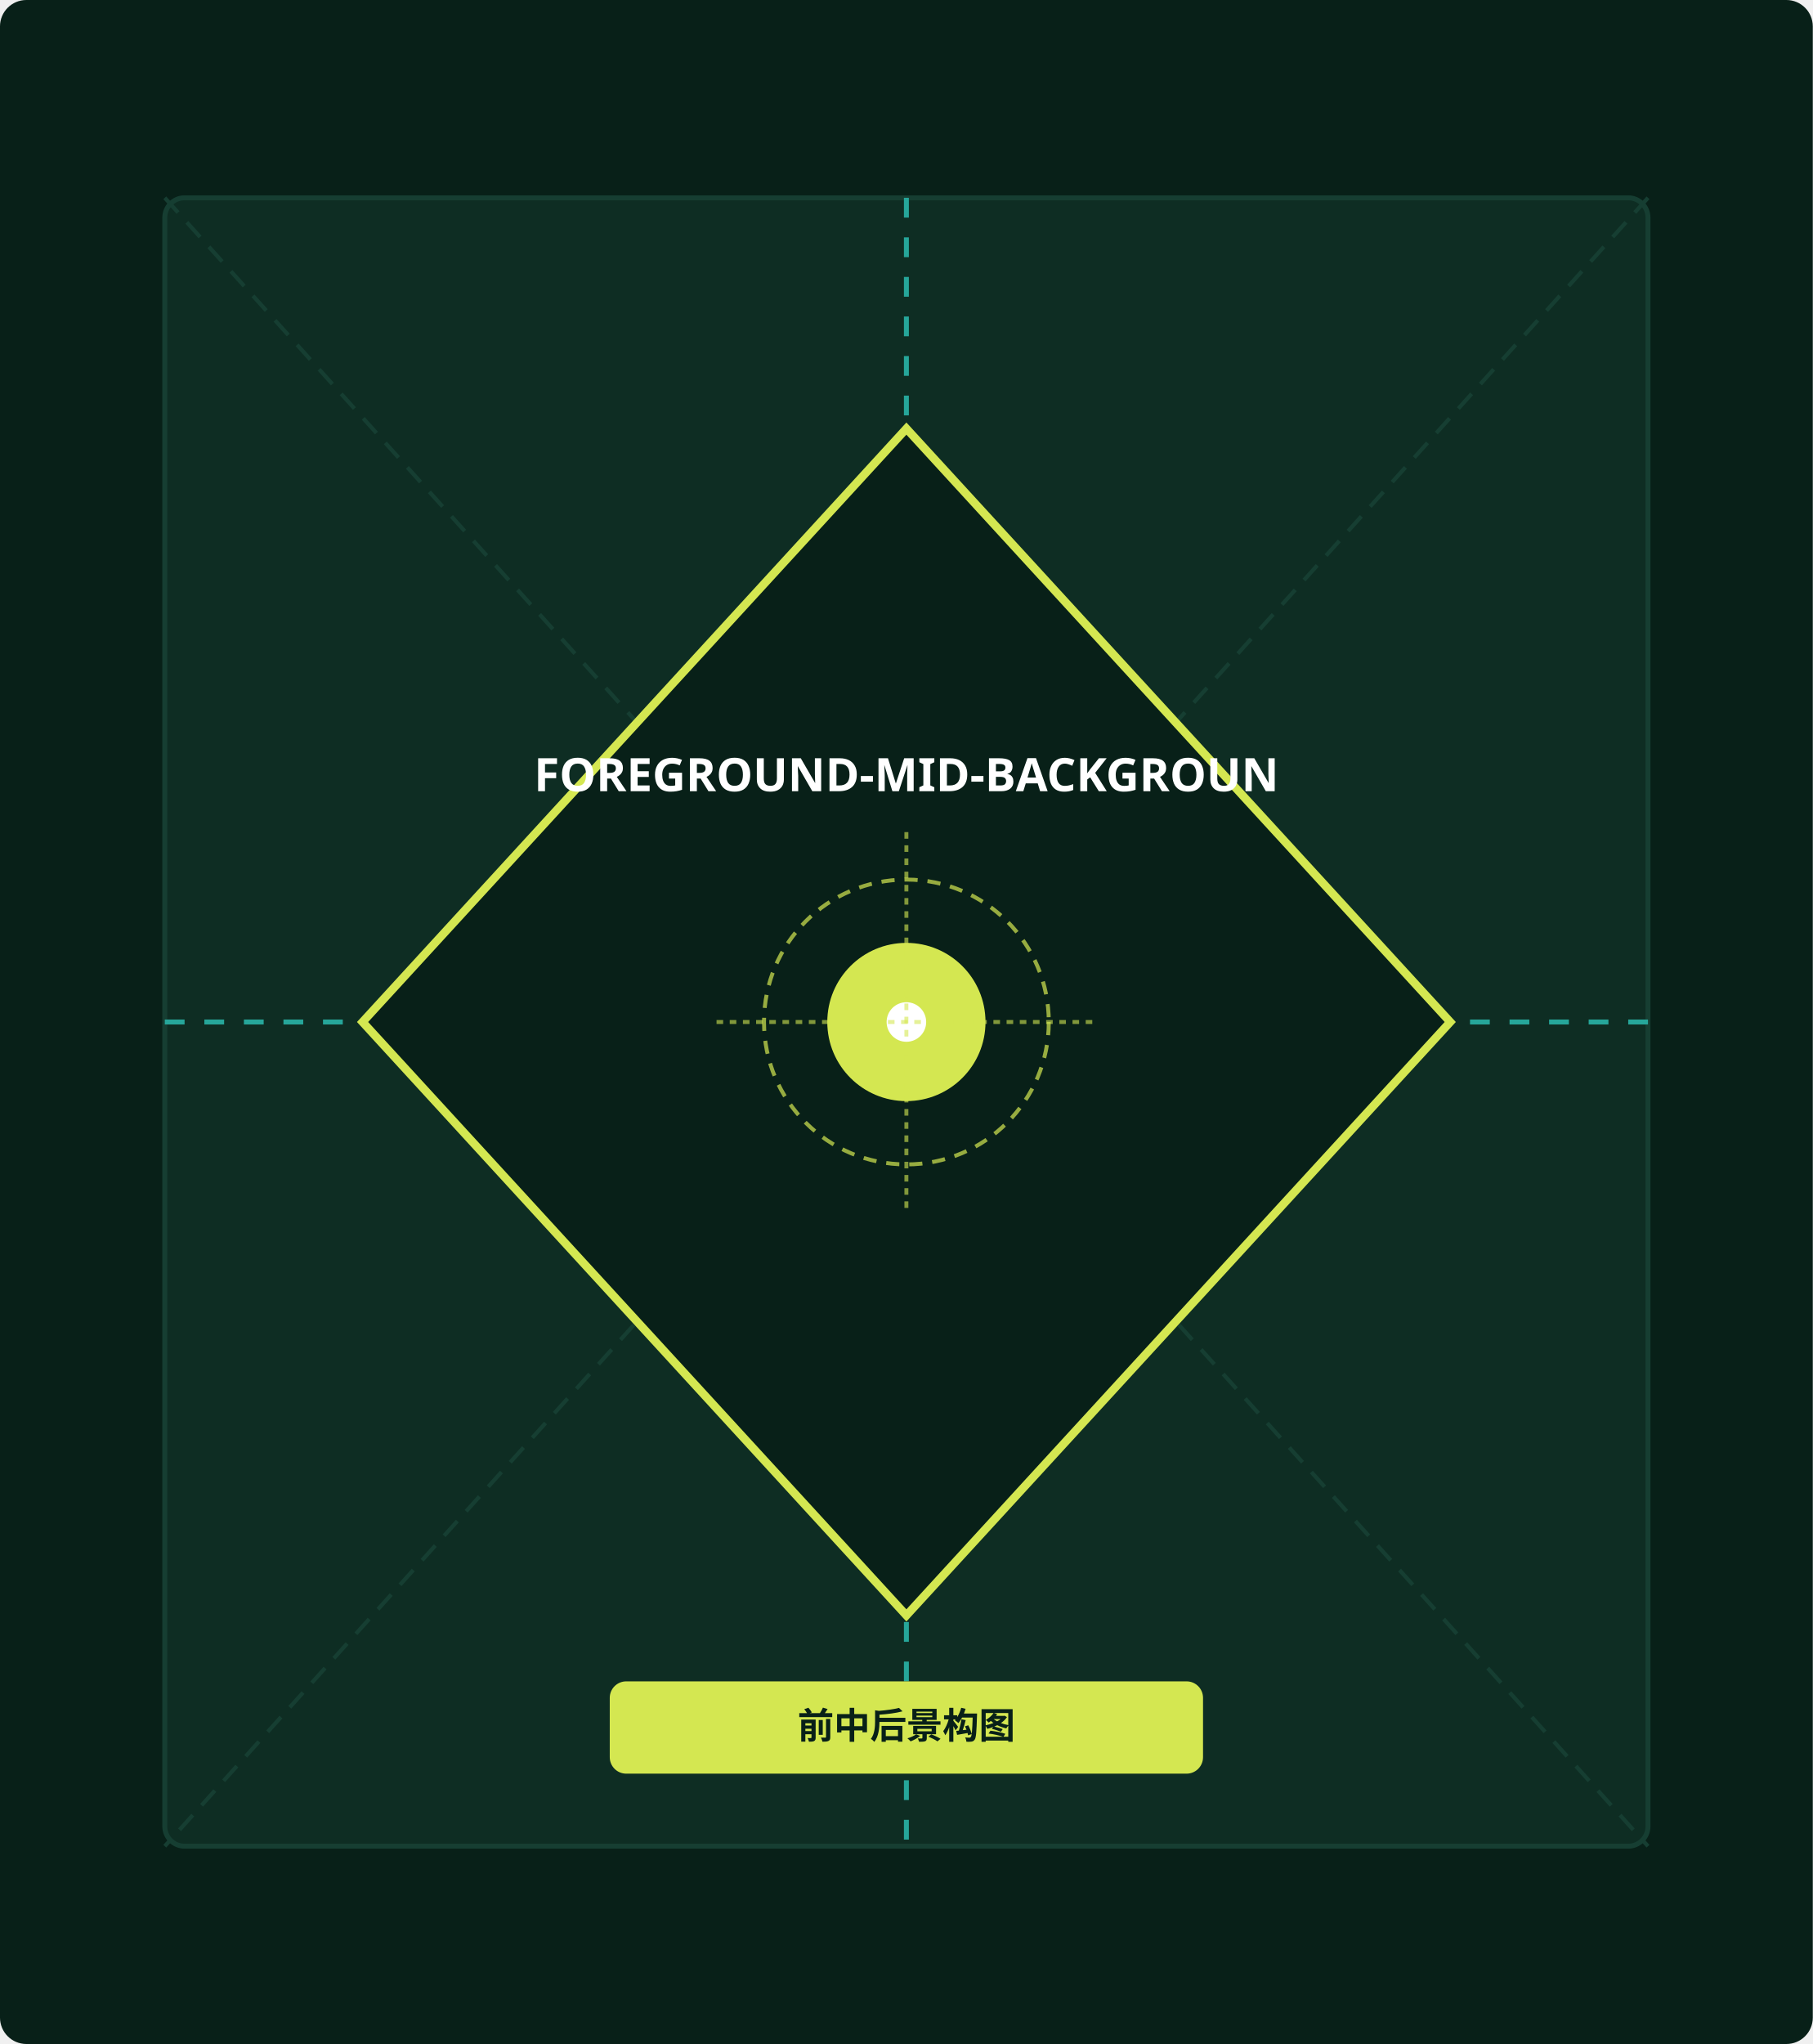
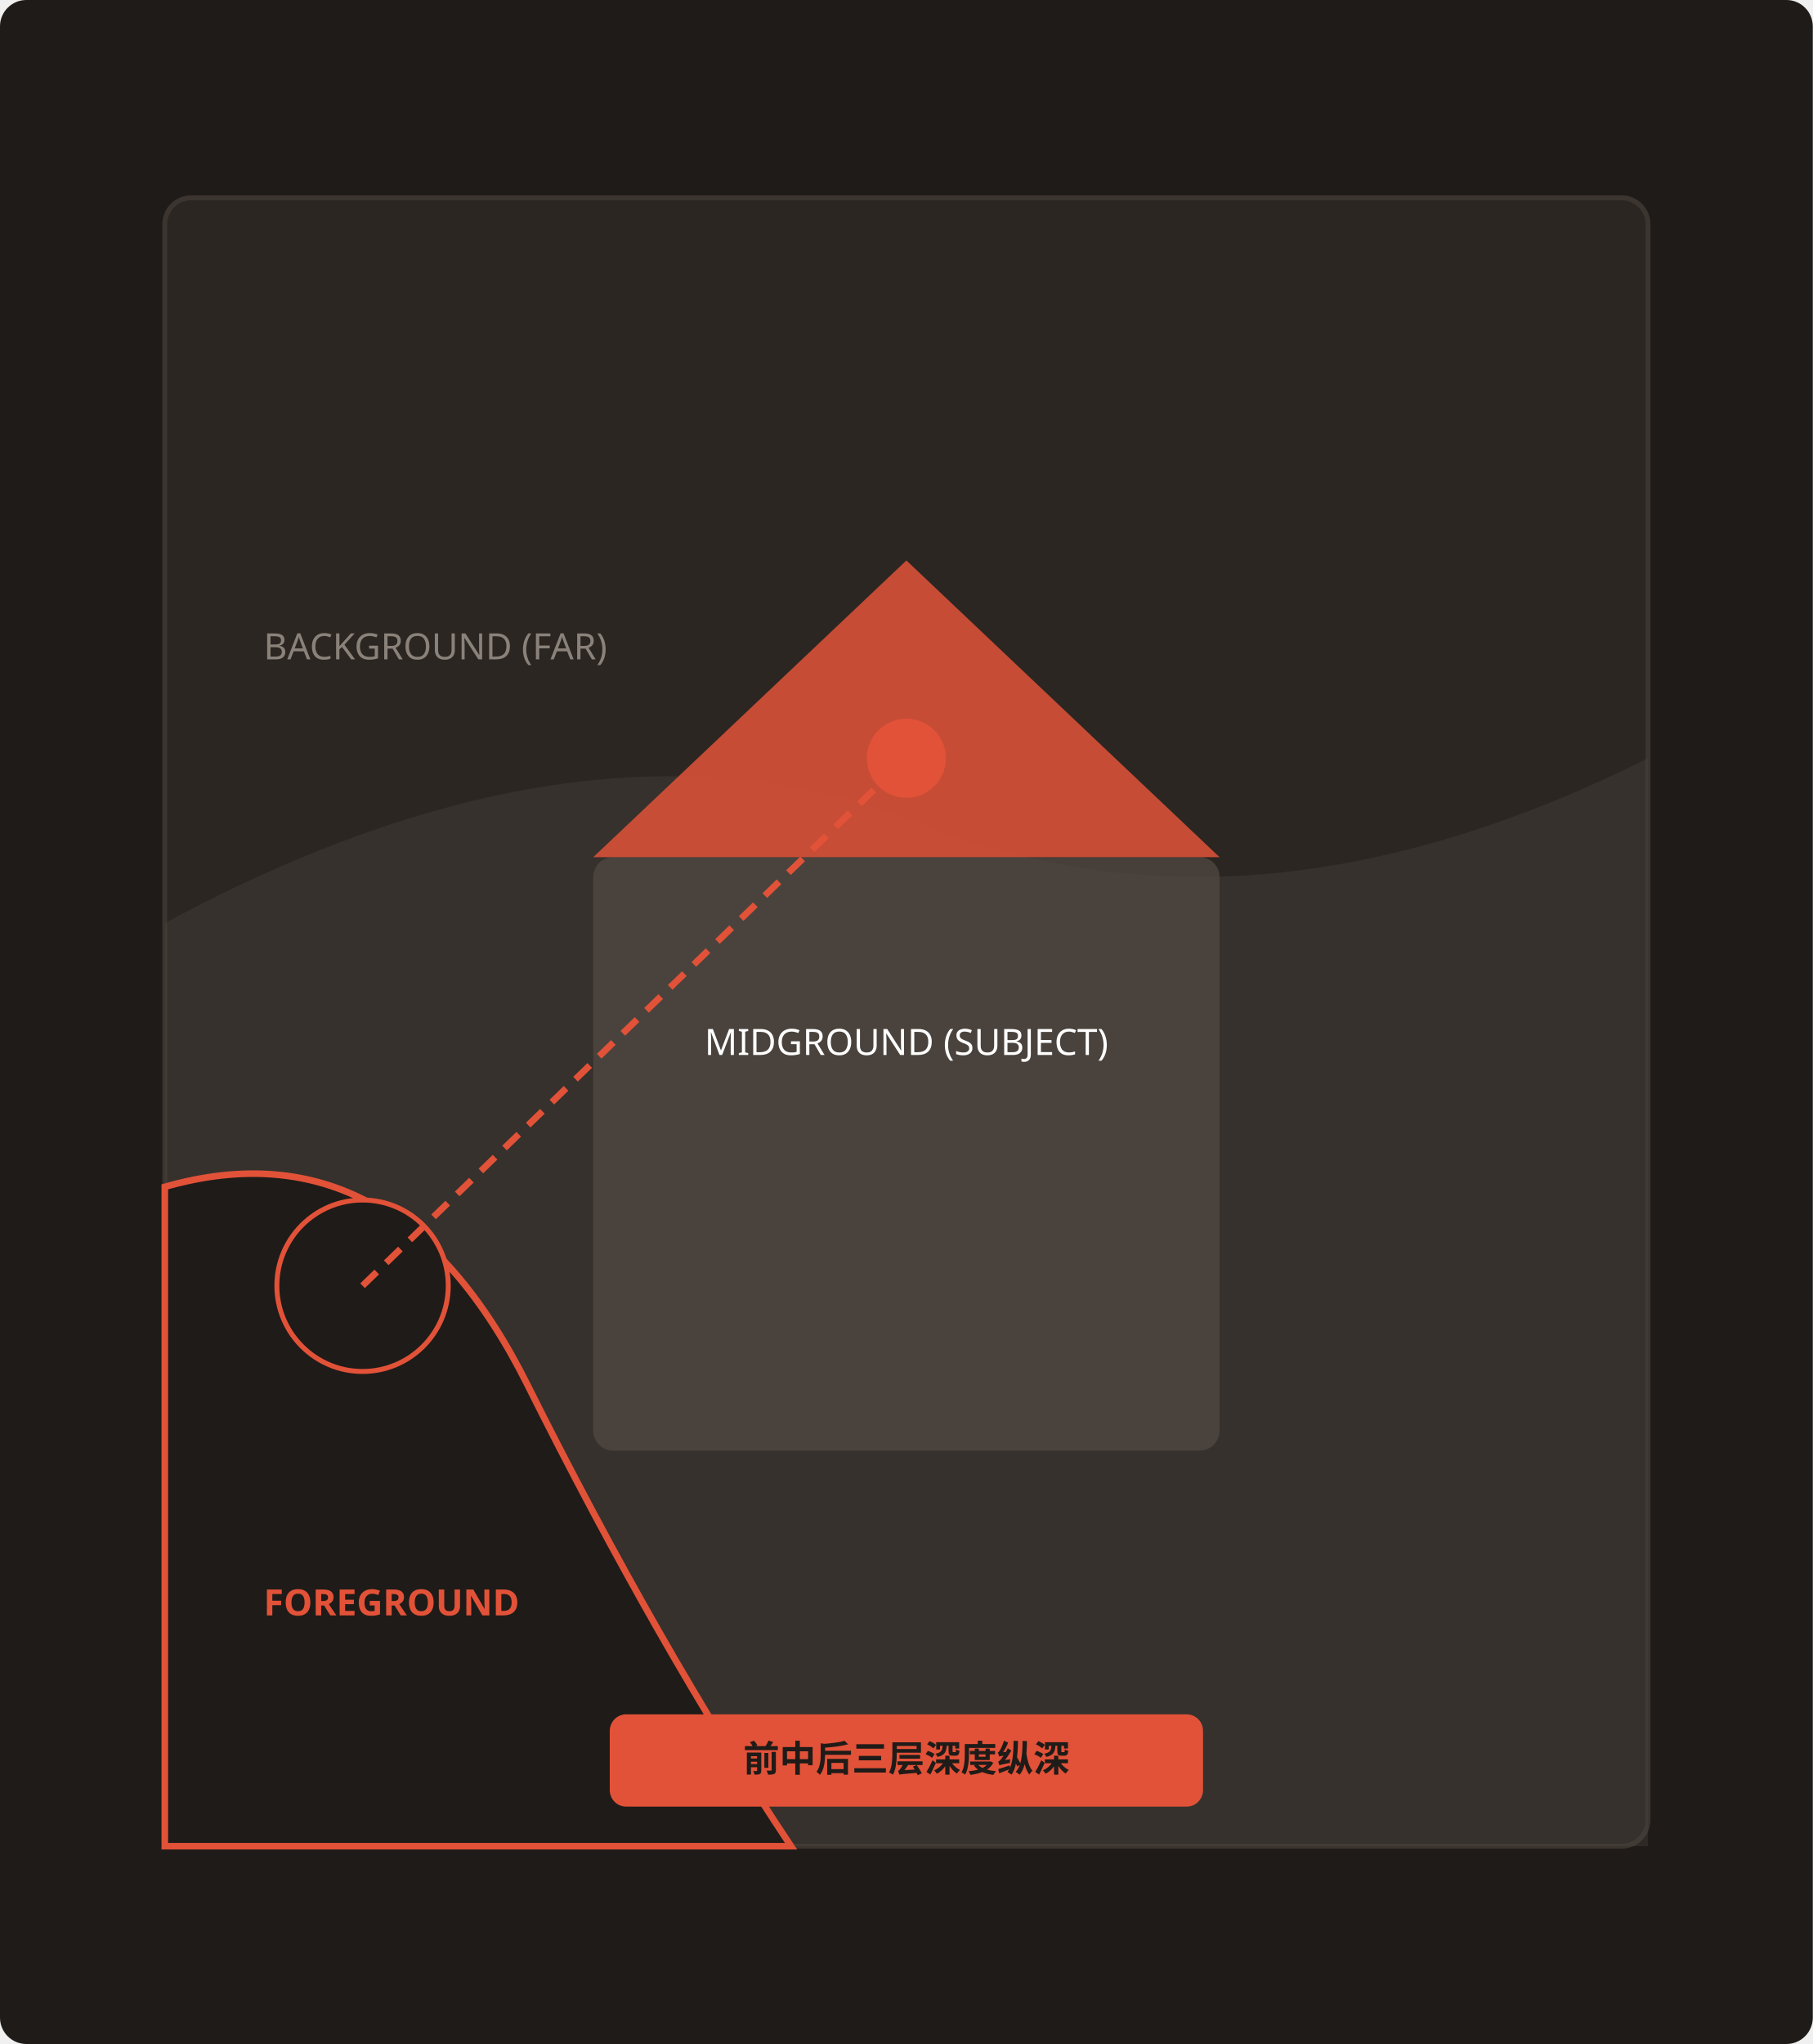
<svg xmlns="http://www.w3.org/2000/svg" viewBox="0 0 550 620">
-   <rect width="550" height="620" fill="#082018" rx="8" />
-   <rect x="50" y="60" width="450" height="500" fill="#0E2D23" stroke="#163E32" stroke-width="1.5" rx="6" />
-   <line x1="50" y1="60" x2="500" y2="560" stroke="#163E32" stroke-width="1.2" stroke-dasharray="6,4" />
-   <line x1="500" y1="60" x2="50" y2="560" stroke="#163E32" stroke-width="1.2" stroke-dasharray="6,4" />
-   <line x1="275" y1="60" x2="275" y2="560" stroke="#26A69A" stroke-width="1.5" stroke-dasharray="6,6" />
-   <line x1="50" y1="310" x2="500" y2="310" stroke="#26A69A" stroke-width="1.5" stroke-dasharray="6,6" />
-   <polygon points="275,130 440,310 275,490 110,310" fill="#082018" stroke="#D4E751" stroke-width="2.5" />
-   <circle cx="275" cy="310" r="43.2" fill="none" stroke="#D4E751" stroke-width="1.2" stroke-dasharray="4,3" opacity="0.7" />
-   <circle cx="275" cy="310" r="24" fill="#D4E751" />
-   <circle cx="275" cy="310" r="6" fill="#FFFFFF" />
-   <line x1="217.4" y1="310" x2="332.6" y2="310" stroke="#D4E751" stroke-width="1.2" stroke-dasharray="2,2" opacity="0.6" />
-   <line x1="275" y1="252.4" x2="275" y2="367.6" stroke="#D4E751" stroke-width="1.2" stroke-dasharray="2,2" opacity="0.6" />
-   <text x="275" y="240" fill="#FFFFFF" font-size="14" font-weight="900" font-family="Montserrat" text-anchor="middle">FOREGROUND-MID-BACKGROUN</text>
-   <rect x="185" y="510" width="180" height="28" rx="5" fill="#D4E751" />
-   <text x="275.0" y="527.36" fill="#082018" font-size="11" font-weight="900" font-family="PingFang SC, -apple-system, sans-serif" text-anchor="middle">前中后景构图</text>
+   <rect width="550" height="620" fill="#1F1B18" rx="8" />
+   <rect x="50" y="60" width="450" height="500" fill="#2B2622" rx="8" stroke="#3B342F" stroke-width="1.5" />
+   <path d="M 50 280 Q 180 210 280 250 T 500 230 L 500 560 L 50 560 Z" fill="#524A44" opacity="0.3" />
+   <text x="80" y="200" fill="#8A827A" font-size="11" font-family="Montserrat">BACKGROUND (FAR)</text>
+   <rect x="180" y="260" width="190" height="180" rx="6" fill="#524A44" opacity="0.7" />
+   <polygon points="180,260 275,170 370,260" fill="#E25238" opacity="0.85" />
+   <text x="275" y="320" fill="#FFFFFF" font-size="11" font-family="Montserrat" text-anchor="middle">MIDGROUND (SUBJECT)</text>
+   <path d="M 50 360 Q 120 340 160 420 Q 200 500 240 560 L 50 560 Z" fill="#1F1B18" stroke="#E25238" stroke-width="2" />
+   <circle cx="110" cy="390" r="26" fill="#1F1B18" stroke="#E25238" stroke-width="1.5" />
+   <text x="80" y="490" fill="#E25238" font-size="11" font-weight="bold" font-family="Montserrat">FOREGROUND</text>
+   <line x1="110" y1="390" x2="275" y2="230" stroke="#E25238" stroke-width="2" stroke-dasharray="6,4" />
+   <circle cx="275" cy="230" r="12" fill="#E25238" />
+   <rect x="185" y="520" width="180" height="28" rx="5" fill="#E25238" />
+   <text x="275.0" y="537.36" fill="#1F1B18" font-size="11" font-weight="900" font-family="PingFang SC, -apple-system, sans-serif" text-anchor="middle">前中后三层深度纵深</text>
</svg>
